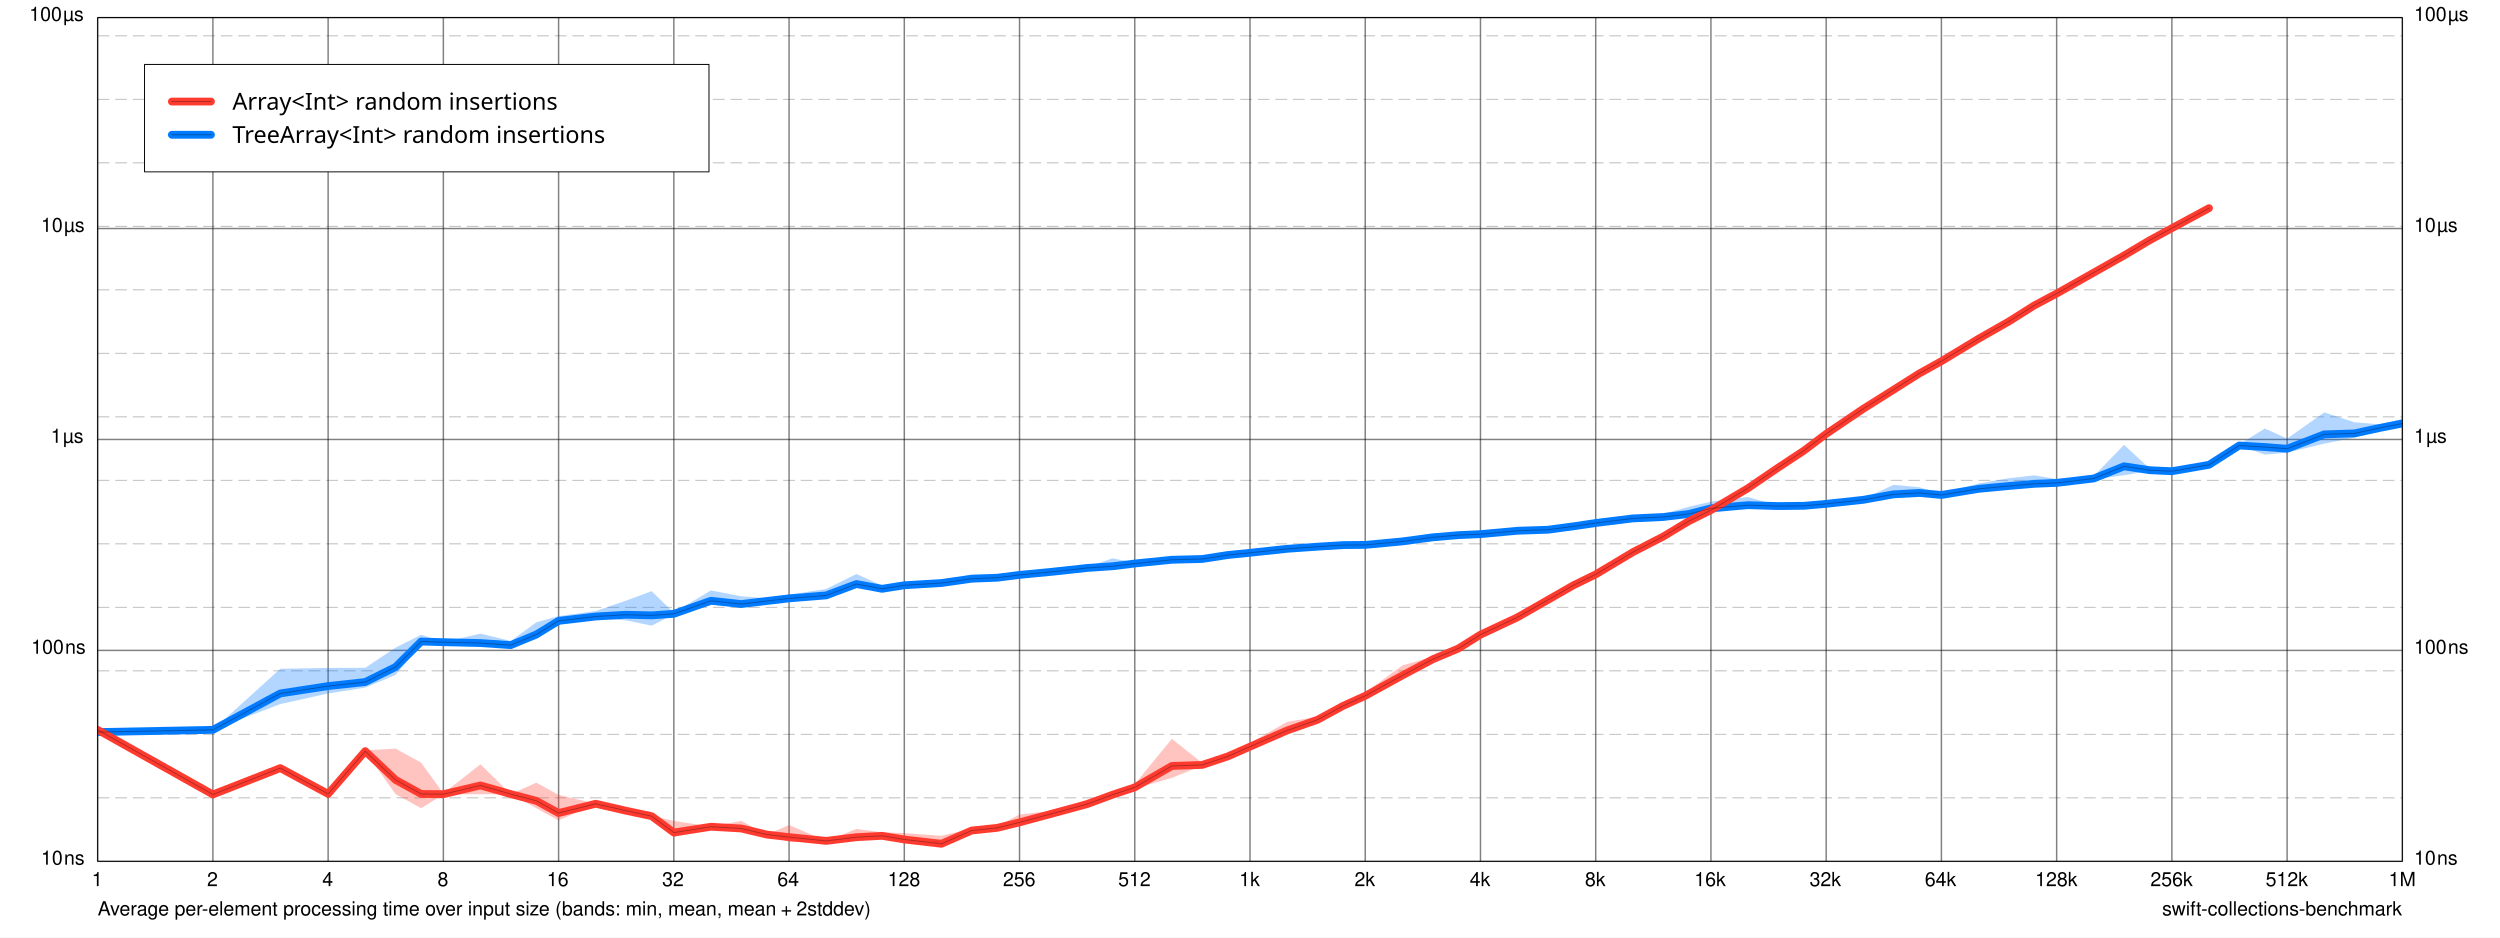
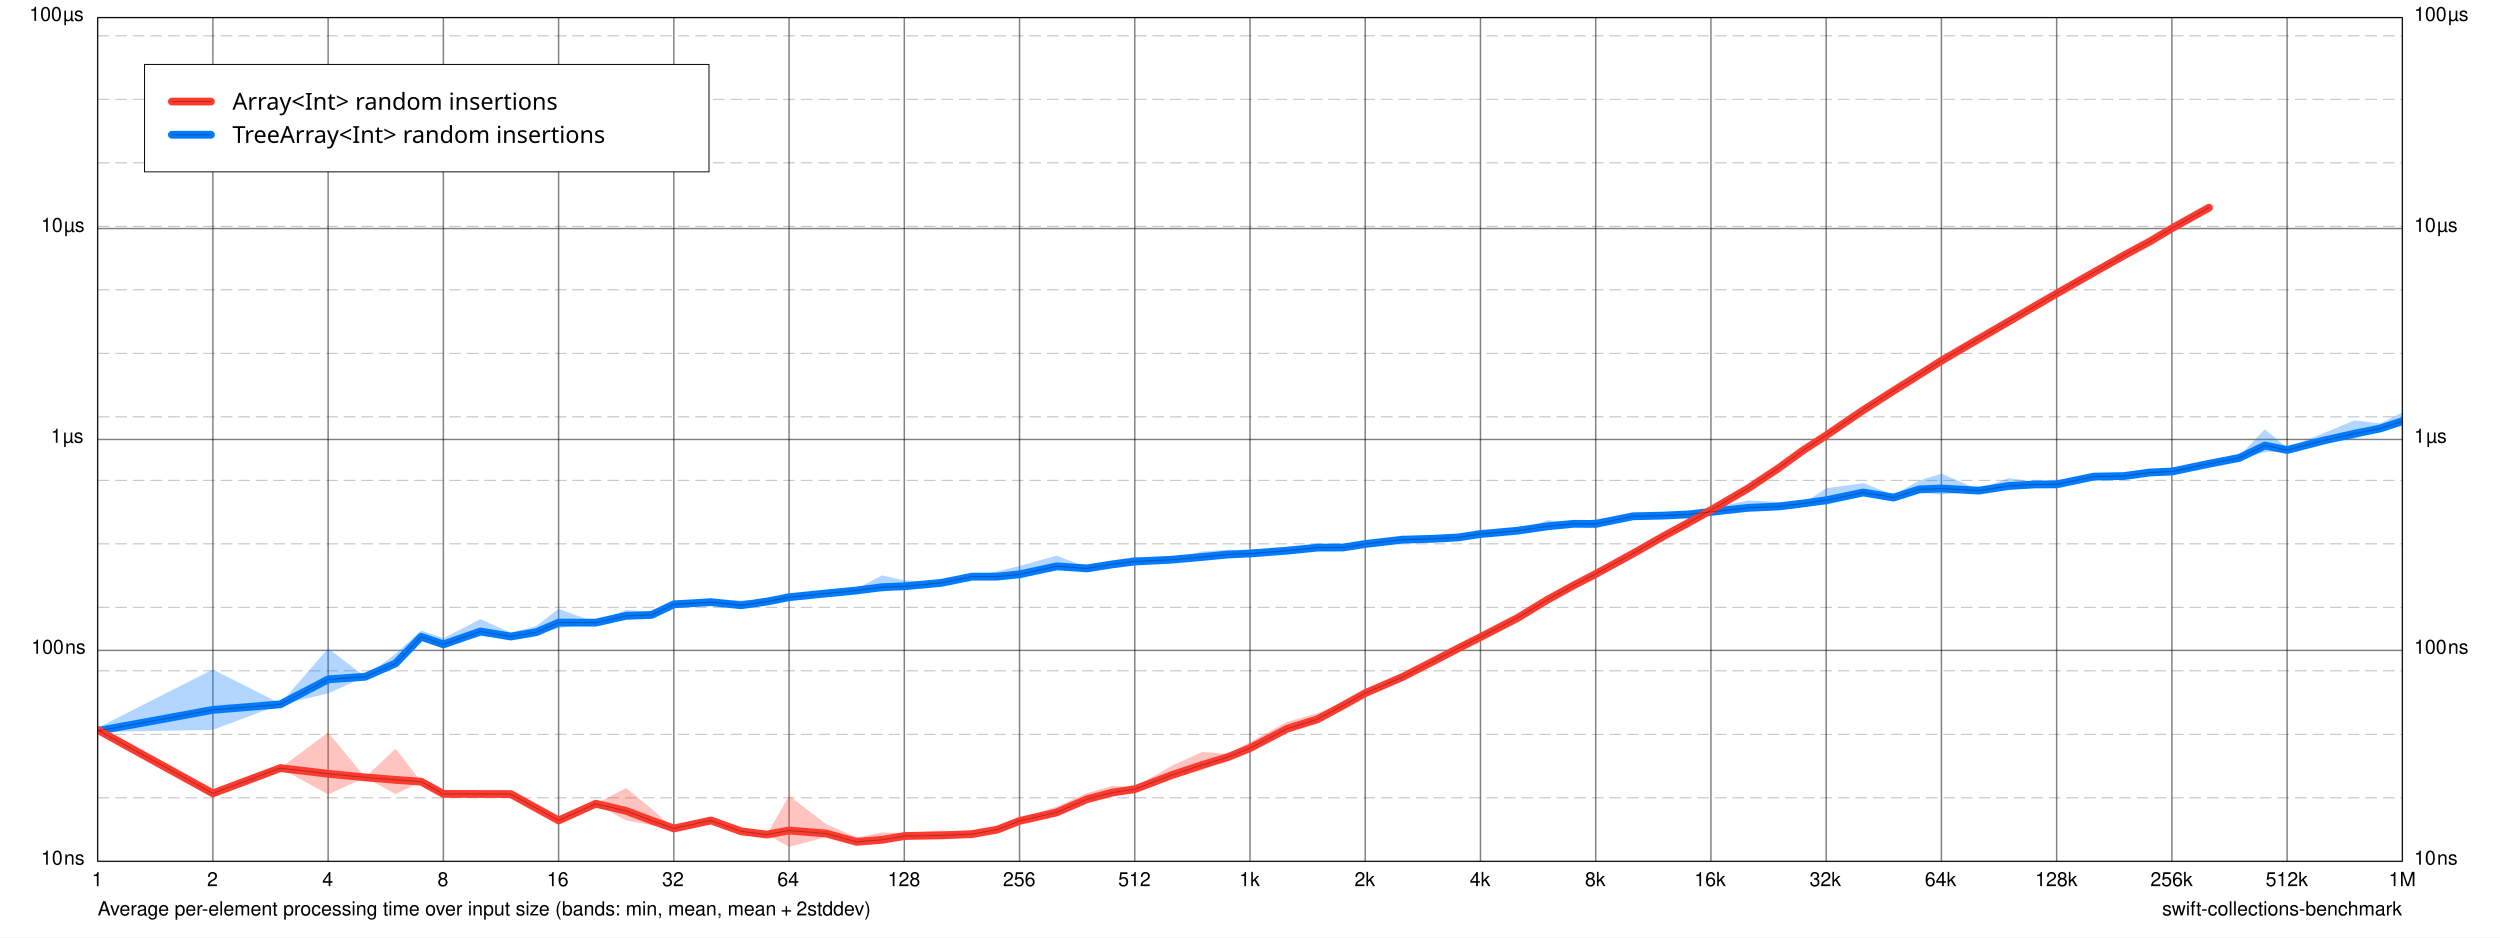
<svg xmlns="http://www.w3.org/2000/svg" xmlns:xlink="http://www.w3.org/1999/xlink" width="1280.0px" height="480.0px" viewBox="0.0 0.0 1280.0 480.0" version="1.1">
  <path d="M 0 0 L 0 480 L 1280 480 L 1280 0 z" fill="#FFFFFF" fill-opacity="1.0" stroke="none" />
  <text x="50" y="468.7" font-family="Helvetica" font-size="10" font-weight="normal" font-style="normal" fill="#000000" fill-opacity="1">Average per-element processing time over input size (bands: min, mean, mean + 2stddev)</text>
  <a xlink:href="https://github.com/apple/swift-collections-benchmark">
    <text x="1107" y="468.7" font-family="Helvetica" font-size="10" font-weight="normal" font-style="normal" fill="#000000" fill-opacity="1">swift-collections-benchmark</text>
  </a>
  <path d="M 50 9 L 50 441" fill="none" stroke-width="0.75" stroke="#000000" stroke-opacity="0.498" stroke-linecap="butt" stroke-linejoin="round" />
  <text x="47" y="453.7" font-family="Helvetica" font-size="10" font-weight="normal" font-style="normal" fill="#000000" fill-opacity="1">1</text>
  <path d="M 109 9 L 109 441" fill="none" stroke-width="0.75" stroke="#000000" stroke-opacity="0.498" stroke-linecap="butt" stroke-linejoin="round" />
  <text x="106" y="453.7" font-family="Helvetica" font-size="10" font-weight="normal" font-style="normal" fill="#000000" fill-opacity="1">2</text>
  <path d="M 168 9 L 168 441" fill="none" stroke-width="0.75" stroke="#000000" stroke-opacity="0.498" stroke-linecap="butt" stroke-linejoin="round" />
  <text x="165" y="453.7" font-family="Helvetica" font-size="10" font-weight="normal" font-style="normal" fill="#000000" fill-opacity="1">4</text>
  <path d="M 227 9 L 227 441" fill="none" stroke-width="0.75" stroke="#000000" stroke-opacity="0.498" stroke-linecap="butt" stroke-linejoin="round" />
  <text x="224" y="453.7" font-family="Helvetica" font-size="10" font-weight="normal" font-style="normal" fill="#000000" fill-opacity="1">8</text>
  <path d="M 286 9 L 286 441" fill="none" stroke-width="0.75" stroke="#000000" stroke-opacity="0.498" stroke-linecap="butt" stroke-linejoin="round" />
  <text x="280" y="453.7" font-family="Helvetica" font-size="10" font-weight="normal" font-style="normal" fill="#000000" fill-opacity="1">16</text>
  <path d="M 345 9 L 345 441" fill="none" stroke-width="0.75" stroke="#000000" stroke-opacity="0.498" stroke-linecap="butt" stroke-linejoin="round" />
  <text x="339" y="453.7" font-family="Helvetica" font-size="10" font-weight="normal" font-style="normal" fill="#000000" fill-opacity="1">32</text>
  <path d="M 404 9 L 404 441" fill="none" stroke-width="0.75" stroke="#000000" stroke-opacity="0.498" stroke-linecap="butt" stroke-linejoin="round" />
  <text x="398" y="453.7" font-family="Helvetica" font-size="10" font-weight="normal" font-style="normal" fill="#000000" fill-opacity="1">64</text>
  <path d="M 463 9 L 463 441" fill="none" stroke-width="0.75" stroke="#000000" stroke-opacity="0.498" stroke-linecap="butt" stroke-linejoin="round" />
  <text x="454.5" y="453.7" font-family="Helvetica" font-size="10" font-weight="normal" font-style="normal" fill="#000000" fill-opacity="1">128</text>
  <path d="M 522 9 L 522 441" fill="none" stroke-width="0.75" stroke="#000000" stroke-opacity="0.498" stroke-linecap="butt" stroke-linejoin="round" />
  <text x="513.5" y="453.7" font-family="Helvetica" font-size="10" font-weight="normal" font-style="normal" fill="#000000" fill-opacity="1">256</text>
  <path d="M 581 9 L 581 441" fill="none" stroke-width="0.75" stroke="#000000" stroke-opacity="0.498" stroke-linecap="butt" stroke-linejoin="round" />
  <text x="572.5" y="453.7" font-family="Helvetica" font-size="10" font-weight="normal" font-style="normal" fill="#000000" fill-opacity="1">512</text>
  <path d="M 640 9 L 640 441" fill="none" stroke-width="0.75" stroke="#000000" stroke-opacity="0.498" stroke-linecap="butt" stroke-linejoin="round" />
  <text x="634.5" y="453.7" font-family="Helvetica" font-size="10" font-weight="normal" font-style="normal" fill="#000000" fill-opacity="1">1k</text>
  <path d="M 699 9 L 699 441" fill="none" stroke-width="0.75" stroke="#000000" stroke-opacity="0.498" stroke-linecap="butt" stroke-linejoin="round" />
  <text x="693.5" y="453.7" font-family="Helvetica" font-size="10" font-weight="normal" font-style="normal" fill="#000000" fill-opacity="1">2k</text>
  <path d="M 758 9 L 758 441" fill="none" stroke-width="0.75" stroke="#000000" stroke-opacity="0.498" stroke-linecap="butt" stroke-linejoin="round" />
  <text x="752.5" y="453.7" font-family="Helvetica" font-size="10" font-weight="normal" font-style="normal" fill="#000000" fill-opacity="1">4k</text>
  <path d="M 817 9 L 817 441" fill="none" stroke-width="0.75" stroke="#000000" stroke-opacity="0.498" stroke-linecap="butt" stroke-linejoin="round" />
  <text x="811.5" y="453.7" font-family="Helvetica" font-size="10" font-weight="normal" font-style="normal" fill="#000000" fill-opacity="1">8k</text>
  <path d="M 876 9 L 876 441" fill="none" stroke-width="0.75" stroke="#000000" stroke-opacity="0.498" stroke-linecap="butt" stroke-linejoin="round" />
  <text x="867.5" y="453.7" font-family="Helvetica" font-size="10" font-weight="normal" font-style="normal" fill="#000000" fill-opacity="1">16k</text>
  <path d="M 935 9 L 935 441" fill="none" stroke-width="0.75" stroke="#000000" stroke-opacity="0.498" stroke-linecap="butt" stroke-linejoin="round" />
  <text x="926.5" y="453.7" font-family="Helvetica" font-size="10" font-weight="normal" font-style="normal" fill="#000000" fill-opacity="1">32k</text>
  <path d="M 994 9 L 994 441" fill="none" stroke-width="0.75" stroke="#000000" stroke-opacity="0.498" stroke-linecap="butt" stroke-linejoin="round" />
  <text x="985.5" y="453.7" font-family="Helvetica" font-size="10" font-weight="normal" font-style="normal" fill="#000000" fill-opacity="1">64k</text>
  <path d="M 1053 9 L 1053 441" fill="none" stroke-width="0.75" stroke="#000000" stroke-opacity="0.498" stroke-linecap="butt" stroke-linejoin="round" />
  <text x="1042" y="453.7" font-family="Helvetica" font-size="10" font-weight="normal" font-style="normal" fill="#000000" fill-opacity="1">128k</text>
  <path d="M 1112 9 L 1112 441" fill="none" stroke-width="0.75" stroke="#000000" stroke-opacity="0.498" stroke-linecap="butt" stroke-linejoin="round" />
  <text x="1101" y="453.7" font-family="Helvetica" font-size="10" font-weight="normal" font-style="normal" fill="#000000" fill-opacity="1">256k</text>
  <path d="M 1171 9 L 1171 441" fill="none" stroke-width="0.75" stroke="#000000" stroke-opacity="0.498" stroke-linecap="butt" stroke-linejoin="round" />
  <text x="1160" y="453.7" font-family="Helvetica" font-size="10" font-weight="normal" font-style="normal" fill="#000000" fill-opacity="1">512k</text>
  <path d="M 1230 9 L 1230 441" fill="none" stroke-width="0.75" stroke="#000000" stroke-opacity="0.498" stroke-linecap="butt" stroke-linejoin="round" />
  <text x="1223" y="453.7" font-family="Helvetica" font-size="10" font-weight="normal" font-style="normal" fill="#000000" fill-opacity="1">1M</text>
  <path d="M 50 441 L 1230 441" fill="none" stroke-width="0.75" stroke="#000000" stroke-opacity="0.498" stroke-linecap="butt" stroke-linejoin="round" />
  <text x="21" y="442.7" font-family="Helvetica" font-size="10" font-weight="normal" font-style="normal" fill="#000000" fill-opacity="1">10 ns</text>
  <text x="1236" y="442.7" font-family="Helvetica" font-size="10" font-weight="normal" font-style="normal" fill="#000000" fill-opacity="1">10 ns</text>
  <path d="M 50 333 L 1230 333" fill="none" stroke-width="0.75" stroke="#000000" stroke-opacity="0.498" stroke-linecap="butt" stroke-linejoin="round" />
  <text x="16" y="334.7" font-family="Helvetica" font-size="10" font-weight="normal" font-style="normal" fill="#000000" fill-opacity="1">100 ns</text>
  <text x="1236" y="334.7" font-family="Helvetica" font-size="10" font-weight="normal" font-style="normal" fill="#000000" fill-opacity="1">100 ns</text>
  <path d="M 50 225 L 1230 225" fill="none" stroke-width="0.75" stroke="#000000" stroke-opacity="0.498" stroke-linecap="butt" stroke-linejoin="round" />
  <text x="26" y="226.7" font-family="Helvetica" font-size="10" font-weight="normal" font-style="normal" fill="#000000" fill-opacity="1">1 µs</text>
  <text x="1236" y="226.7" font-family="Helvetica" font-size="10" font-weight="normal" font-style="normal" fill="#000000" fill-opacity="1">1 µs</text>
  <path d="M 50 117 L 1230 117" fill="none" stroke-width="0.75" stroke="#000000" stroke-opacity="0.498" stroke-linecap="butt" stroke-linejoin="round" />
  <text x="21" y="118.7" font-family="Helvetica" font-size="10" font-weight="normal" font-style="normal" fill="#000000" fill-opacity="1">10 µs</text>
  <text x="1236" y="118.7" font-family="Helvetica" font-size="10" font-weight="normal" font-style="normal" fill="#000000" fill-opacity="1">10 µs</text>
  <path d="M 50 9 L 1230 9" fill="none" stroke-width="0.75" stroke="#000000" stroke-opacity="0.498" stroke-linecap="butt" stroke-linejoin="round" />
  <text x="15" y="10.7" font-family="Helvetica" font-size="10" font-weight="normal" font-style="normal" fill="#000000" fill-opacity="1">100 µs</text>
  <text x="1236" y="10.7" font-family="Helvetica" font-size="10" font-weight="normal" font-style="normal" fill="#000000" fill-opacity="1">100 µs</text>
  <path d="M 50 408.49 L 1230 408.49" fill="none" stroke-width="0.5" stroke="#000000" stroke-opacity="0.259" stroke-linecap="butt" stroke-linejoin="round" stroke-dasharray="6 3" stroke-dashoffset="0" />
  <path d="M 50 375.98 L 1230 375.98" fill="none" stroke-width="0.5" stroke="#000000" stroke-opacity="0.259" stroke-linecap="butt" stroke-linejoin="round" stroke-dasharray="6 3" stroke-dashoffset="0" />
  <path d="M 50 343.47 L 1230 343.47" fill="none" stroke-width="0.5" stroke="#000000" stroke-opacity="0.259" stroke-linecap="butt" stroke-linejoin="round" stroke-dasharray="6 3" stroke-dashoffset="0" />
  <path d="M 50 310.96 L 1230 310.96" fill="none" stroke-width="0.5" stroke="#000000" stroke-opacity="0.259" stroke-linecap="butt" stroke-linejoin="round" stroke-dasharray="6 3" stroke-dashoffset="0" />
  <path d="M 50 278.44 L 1230 278.44" fill="none" stroke-width="0.5" stroke="#000000" stroke-opacity="0.259" stroke-linecap="butt" stroke-linejoin="round" stroke-dasharray="6 3" stroke-dashoffset="0" />
  <path d="M 50 245.93 L 1230 245.93" fill="none" stroke-width="0.5" stroke="#000000" stroke-opacity="0.259" stroke-linecap="butt" stroke-linejoin="round" stroke-dasharray="6 3" stroke-dashoffset="0" />
  <path d="M 50 213.42 L 1230 213.42" fill="none" stroke-width="0.5" stroke="#000000" stroke-opacity="0.259" stroke-linecap="butt" stroke-linejoin="round" stroke-dasharray="6 3" stroke-dashoffset="0" />
  <path d="M 50 180.91 L 1230 180.91" fill="none" stroke-width="0.5" stroke="#000000" stroke-opacity="0.259" stroke-linecap="butt" stroke-linejoin="round" stroke-dasharray="6 3" stroke-dashoffset="0" />
  <path d="M 50 148.4 L 1230 148.4" fill="none" stroke-width="0.5" stroke="#000000" stroke-opacity="0.259" stroke-linecap="butt" stroke-linejoin="round" stroke-dasharray="6 3" stroke-dashoffset="0" />
  <path d="M 50 115.89 L 1230 115.89" fill="none" stroke-width="0.5" stroke="#000000" stroke-opacity="0.259" stroke-linecap="butt" stroke-linejoin="round" stroke-dasharray="6 3" stroke-dashoffset="0" />
  <path d="M 50 83.376 L 1230 83.376" fill="none" stroke-width="0.5" stroke="#000000" stroke-opacity="0.259" stroke-linecap="butt" stroke-linejoin="round" stroke-dasharray="6 3" stroke-dashoffset="0" />
  <path d="M 50 50.865 L 1230 50.865" fill="none" stroke-width="0.5" stroke="#000000" stroke-opacity="0.259" stroke-linecap="butt" stroke-linejoin="round" stroke-dasharray="6 3" stroke-dashoffset="0" />
  <path d="M 50 18.354 L 1230 18.354" fill="none" stroke-width="0.5" stroke="#000000" stroke-opacity="0.259" stroke-linecap="butt" stroke-linejoin="round" stroke-dasharray="6 3" stroke-dashoffset="0" />
  <path d="M 74 33 L 74 88 L 363 88 L 363 33 z" fill="#FFFFFF" fill-opacity="1.0" stroke="none" />
  <clipPath id="clip-0">
    <path d="M 50 9 L 50 441 L 1230 441 L 1230 9 z" />
  </clipPath>
  <g clip-path="url(#clip-0)">
-     <path d="M 50 374.82L 109 373.69L 143.51 342.41L 168 341.97L 186.99 341.92L 202.51 331.62L 215.63 324.99L 227 328.8L 245.99 324.41L 261.51 328.16L 274.63 318.61L 286 315.45L 304.99 312.87L 320.51 307.53L 333.63 302.69L 345 313.7L 363.99 302.29L 379.51 305.3L 392.63 306.28L 404 304.45L 422.99 301.55L 438.51 293.87L 451.63 299.86L 463 299.33L 481.99 296.89L 497.51 294.22L 510.63 294.2L 522 293.93L 540.99 290.56L 556.51 290.34L 569.63 285.86L 581 288.06L 599.99 286.31L 615.51 285.02L 628.63 283.47L 640 282.03L 658.99 280.47L 674.51 278.86L 687.63 277.8L 699 277.96L 717.99 275.74L 733.51 274.77L 746.63 273.15L 758 271.64L 776.99 270.47L 792.51 269.96L 805.63 269.29L 817 267.5L 835.99 264.63L 851.51 263.1L 864.63 259.49L 876 256.84L 894.99 254.48L 910.51 258.87L 923.63 258.65L 935 257.27L 953.99 255.44L 969.51 248.23L 982.63 249.46L 994 252.83L 1013 247.55L 1028.5 244.85L 1041.6 243.38L 1053 245.24L 1072 243.79L 1087.5 227.75L 1100.6 239.86L 1112 240.79L 1131 237.51L 1146.5 227.57L 1159.6 219.4L 1171 224.57L 1190 211.14L 1205.5 216.23L 1218.6 217.28L 1230 214.52L 1230 217.67L 1218.6 219.72L 1205.5 224.08L 1190 227.13L 1171 231.74L 1159.6 232.75L 1146.5 228.28L 1131 238.16L 1112 241.45L 1100.6 241.05L 1087.5 243.34L 1072 245.4L 1053 247.96L 1041.6 249.35L 1028.5 250.33L 1013 251.29L 994 253.64L 982.63 253.46L 969.51 254.95L 953.99 256.08L 935 258.22L 923.63 259.08L 910.51 259.19L 894.99 260.21L 876 261.58L 864.63 264.54L 851.51 265.29L 835.99 265.72L 817 267.88L 805.63 269.53L 792.51 271.69L 776.99 272.2L 758 274.15L 746.63 274.29L 733.51 275.23L 717.99 277.74L 699 279.35L 687.63 279.56L 674.51 280.27L 658.99 281.17L 640 283.39L 628.63 284.41L 615.51 286.63L 599.99 286.7L 581 288.68L 569.63 291.44L 556.51 290.97L 540.99 293.23L 522 294.5L 510.63 296.37L 497.51 297.04L 481.99 299.11L 463 299.76L 451.63 302.05L 438.51 300.98L 422.99 306.06L 404 307.07L 392.63 308.21L 379.51 310.78L 363.99 309.63L 345 314.47L 333.63 320.36L 320.51 317.6L 304.99 316.67L 286 318.77L 274.63 327.24L 261.51 331.09L 245.99 331.07L 227 328.8L 215.63 329.76L 202.51 345.56L 186.99 352.06L 168 355.04L 143.51 360.48L 109 373.69L 50 374.82" fill="#007AFF" fill-opacity="0.302" stroke="none" />
-     <path d="M 50 373.69L 109 405.19L 143.51 393.27L 168 405.69L 186.99 384.18L 202.51 383.28L 215.63 390.51L 227 406.22L 245.99 391.32L 261.51 406.57L 274.63 400.73L 286 406.99L 304.99 411.52L 320.51 415.09L 333.63 417.72L 345 420.31L 363.99 423.18L 379.51 420.29L 392.63 427.3L 404 422.43L 422.99 430.53L 438.51 424.43L 451.63 426.14L 463 426.55L 481.99 427.93L 497.51 424.23L 510.63 422.99L 522 417.01L 540.99 414.95L 556.51 409.47L 569.63 405.42L 581 401.47L 599.99 378.29L 615.51 390.64L 628.63 387.08L 640 380.39L 658.99 369.61L 674.51 366.95L 687.63 359.56L 699 354.58L 717.99 340.75L 733.51 336.21L 746.63 331.03L 758 323.4L 776.99 315.37L 792.51 306.01L 805.63 299.31L 817 292.66L 835.99 281.58L 851.51 274.33L 864.63 264.49L 876 260.12L 894.99 249.8L 910.51 239.09L 923.63 230.4L 935 220.23L 953.99 207.16L 969.51 198.27L 982.63 190.44L 994 184.54L 1013 173.11L 1028.5 164.4L 1041.6 155.51L 1053 149.81L 1072 138.89L 1087.5 129.97L 1100.6 122.61L 1112 116.31L 1131 106.58L 1131 106.58L 1112 117.01L 1100.6 123.17L 1087.5 131.11L 1072 139.82L 1053 150.47L 1041.6 156.65L 1028.5 164.69L 1013 173.56L 994 185.07L 982.63 191.52L 969.51 200L 953.99 210.08L 935 222.82L 923.63 230.82L 910.51 239.45L 894.99 250.01L 876 261.56L 864.63 267.68L 851.51 274.88L 835.99 283.13L 817 294.59L 805.63 299.75L 792.51 307.57L 776.99 316.26L 758 325.5L 746.63 332.41L 733.51 338.06L 717.99 347.76L 699 356.87L 687.63 362.09L 674.51 369.11L 658.99 375.67L 640 382.96L 628.63 387.35L 615.51 391.99L 599.99 398.27L 581 403.73L 569.63 407.42L 556.51 412.56L 540.99 416.31L 522 422.58L 510.63 424.15L 497.51 425.59L 481.99 433.56L 463 431.03L 451.63 428.6L 438.51 430.22L 422.99 430.53L 404 431.01L 392.63 427.3L 379.51 425.64L 363.99 423.33L 345 428.58L 333.63 417.92L 320.51 415.09L 304.99 411.52L 286 420.07L 274.63 413.8L 261.51 406.57L 245.99 406.65L 227 406.76L 215.63 413.8L 202.51 406.57L 186.99 384.72L 168 406.76L 143.51 393.27L 109 407.33L 50 373.69" fill="#FF3B30" fill-opacity="0.302" stroke="none" />
-     <path d="M 50 374.82L 109 373.69L 143.51 355.04L 168 351.26L 186.99 349.2L 202.51 341.5L 215.63 328.47L 227 328.8L 245.99 329.24L 261.51 330.3L 274.63 324.83L 286 317.88L 304.99 315.65L 320.51 314.75L 333.63 315.07L 345 314.27L 363.99 307.6L 379.51 309.28L 392.63 307.7L 404 306.37L 422.99 304.84L 438.51 299.02L 451.63 301.47L 463 299.65L 481.99 298.52L 497.51 296.29L 510.63 295.79L 522 294.35L 540.99 292.52L 556.51 290.8L 569.63 289.92L 581 288.52L 599.99 286.6L 615.51 286.2L 628.63 284.17L 640 283.03L 658.99 280.99L 674.51 279.9L 687.63 279.09L 699 278.98L 717.99 277.21L 733.51 275.11L 746.63 273.99L 758 273.48L 776.99 271.74L 792.51 271.23L 805.63 269.47L 817 267.78L 835.99 265.43L 851.51 264.71L 864.63 263.17L 876 260.29L 894.99 258.65L 910.51 259.11L 923.63 258.97L 935 257.97L 953.99 255.91L 969.51 253.1L 982.63 252.39L 994 253.43L 1013 250.29L 1028.5 248.83L 1041.6 247.71L 1053 247.24L 1072 244.98L 1087.5 238.75L 1100.6 240.74L 1112 241.27L 1131 237.99L 1146.5 228.1L 1159.6 228.88L 1171 229.76L 1190 222.4L 1205.5 221.9L 1218.6 219.07L 1230 216.82" fill="none" stroke-width="4" stroke="#007AFF" stroke-opacity="1" stroke-linecap="round" stroke-linejoin="round" />
-     <path d="M 50 373.69L 109 406.76L 143.51 393.27L 168 406.48L 186.99 384.58L 202.51 399.29L 215.63 406.52L 227 406.62L 245.99 402.14L 261.51 406.57L 274.63 410.02L 286 416.28L 304.99 411.52L 320.51 415.09L 333.63 417.87L 345 426.28L 363.99 423.29L 379.51 424.18L 392.63 427.3L 404 428.61L 422.99 430.53L 438.51 428.64L 451.63 427.94L 463 429.82L 481.99 432.02L 497.51 425.23L 510.63 423.85L 522 421.06L 540.99 415.95L 556.51 411.73L 569.63 406.89L 581 403.13L 599.99 392.17L 615.51 391.64L 628.63 387.28L 640 382.28L 658.99 374.01L 674.51 368.54L 687.63 361.42L 699 356.26L 717.99 345.83L 733.51 337.57L 746.63 332.05L 758 324.94L 776.99 316.03L 792.51 307.15L 805.63 299.64L 817 294.08L 835.99 282.72L 851.51 274.74L 864.63 266.83L 876 261.18L 894.99 249.95L 910.51 239.36L 923.63 230.71L 935 222.13L 953.99 209.3L 969.51 199.54L 982.63 191.24L 994 184.93L 1013 173.44L 1028.5 164.61L 1041.6 156.35L 1053 150.3L 1072 139.57L 1087.5 130.81L 1100.6 123.02L 1112 116.82L 1131 106.58" fill="none" stroke-width="4" stroke="#FF3B30" stroke-opacity="1" stroke-linecap="round" stroke-linejoin="round" />
-     <path d="M 50 374.82L 109 373.69L 143.51 355.04L 168 351.26L 186.99 349.2L 202.51 341.5L 215.63 328.47L 227 328.8L 245.99 329.24L 261.51 330.3L 274.63 324.83L 286 317.88L 304.99 315.65L 320.51 314.75L 333.63 315.07L 345 314.27L 363.99 307.6L 379.51 309.28L 392.63 307.7L 404 306.37L 422.99 304.84L 438.51 299.02L 451.63 301.47L 463 299.65L 481.99 298.52L 497.51 296.29L 510.63 295.79L 522 294.35L 540.99 292.52L 556.51 290.8L 569.63 289.92L 581 288.52L 599.99 286.6L 615.51 286.2L 628.63 284.17L 640 283.03L 658.99 280.99L 674.51 279.9L 687.63 279.09L 699 278.98L 717.99 277.21L 733.51 275.11L 746.63 273.99L 758 273.48L 776.99 271.74L 792.51 271.23L 805.63 269.47L 817 267.78L 835.99 265.43L 851.51 264.71L 864.63 263.17L 876 260.29L 894.99 258.65L 910.51 259.11L 923.63 258.97L 935 257.97L 953.99 255.91L 969.51 253.1L 982.63 252.39L 994 253.43L 1013 250.29L 1028.5 248.83L 1041.6 247.71L 1053 247.24L 1072 244.98L 1087.5 238.75L 1100.6 240.74L 1112 241.27L 1131 237.99L 1146.5 228.1L 1159.6 228.88L 1171 229.76L 1190 222.4L 1205.5 221.9L 1218.6 219.07L 1230 216.82" fill="none" stroke-width="0.5" stroke="#000000" stroke-opacity="0.302" stroke-linecap="round" stroke-linejoin="round" />
-     <path d="M 50 373.69L 109 406.76L 143.51 393.27L 168 406.48L 186.99 384.58L 202.51 399.29L 215.63 406.52L 227 406.62L 245.99 402.14L 261.51 406.57L 274.63 410.02L 286 416.28L 304.99 411.52L 320.51 415.09L 333.63 417.87L 345 426.28L 363.99 423.29L 379.51 424.18L 392.63 427.3L 404 428.61L 422.99 430.53L 438.51 428.64L 451.63 427.94L 463 429.82L 481.99 432.02L 497.51 425.23L 510.63 423.85L 522 421.06L 540.99 415.95L 556.51 411.73L 569.63 406.89L 581 403.13L 599.99 392.17L 615.51 391.64L 628.63 387.28L 640 382.28L 658.99 374.01L 674.51 368.54L 687.63 361.42L 699 356.26L 717.99 345.83L 733.51 337.57L 746.63 332.05L 758 324.94L 776.99 316.03L 792.51 307.15L 805.63 299.64L 817 294.08L 835.99 282.72L 851.51 274.74L 864.63 266.83L 876 261.18L 894.99 249.95L 910.51 239.36L 923.63 230.71L 935 222.13L 953.99 209.3L 969.51 199.54L 982.63 191.24L 994 184.93L 1013 173.44L 1028.5 164.61L 1041.6 156.35L 1053 150.3L 1072 139.57L 1087.5 130.81L 1100.6 123.02L 1112 116.82L 1131 106.58" fill="none" stroke-width="0.5" stroke="#000000" stroke-opacity="0.302" stroke-linecap="round" stroke-linejoin="round" />
+     <path d="M 50 372.68L 109 342.74L 143.51 360.22L 168 331.97L 186.99 346.49L 202.51 334.71L 215.63 322.78L 227 326.78L 245.99 317.01L 261.51 323.95L 274.63 320.54L 286 311.68L 304.99 318.75L 320.51 312.23L 333.63 313.5L 345 308.38L 363.99 307.1L 379.51 307.5L 392.63 306.86L 404 305.52L 422.99 303.29L 438.51 301.45L 451.63 294.6L 463 297.17L 481.99 297.85L 497.51 294.8L 510.63 292.54L 522 289.78L 540.99 284.47L 556.51 290.52L 569.63 286.94L 581 285.13L 599.99 286.2L 615.51 282.4L 628.63 281.47L 640 283.07L 658.99 281.84L 674.51 279.51L 687.63 280.07L 699 277.8L 717.99 274.28L 733.51 275.79L 746.63 274.8L 758 272.88L 776.99 271.53L 792.51 266.32L 805.63 267.65L 817 265.79L 835.99 263.18L 851.51 263.9L 864.63 262.05L 876 260.18L 894.99 256.25L 910.51 257.05L 923.63 257.58L 935 249.97L 953.99 247.4L 969.51 253.29L 982.63 246.05L 994 242.46L 1013 250.65L 1028.5 244.79L 1041.6 246.7L 1053 247.63L 1072 242.14L 1087.5 242.57L 1100.6 241.03L 1112 240.53L 1131 236.36L 1146.5 233.43L 1159.6 219.79L 1171 229.32L 1190 221.63L 1205.5 215.21L 1218.6 216.82L 1230 211.16L 1230 217.39L 1218.6 220.35L 1205.5 224.7L 1190 226.93L 1171 230.79L 1159.6 231.48L 1146.5 234.8L 1131 237.84L 1112 241.74L 1100.6 242.24L 1087.5 244.15L 1072 244.71L 1053 248.11L 1041.6 248.52L 1028.5 250.34L 1013 251.41L 994 253.15L 982.63 252.28L 969.51 255.31L 953.99 253.94L 935 258.48L 923.63 257.74L 910.51 260.16L 894.99 261.42L 876 262.76L 864.63 263.83L 851.51 264.03L 835.99 264.75L 817 269.15L 805.63 268.38L 792.51 270.6L 776.99 271.79L 758 273.61L 746.63 275.3L 733.51 275.88L 717.99 277.07L 699 278.77L 687.63 280.41L 674.51 280.68L 658.99 281.99L 640 283.5L 628.63 284.82L 615.51 286.19L 599.99 286.68L 581 288.37L 569.63 289.67L 556.51 291.2L 540.99 292.07L 522 295.66L 510.63 296.21L 497.51 295.41L 481.99 298.63L 463 301.29L 451.63 302.96L 438.51 302.66L 422.99 304.04L 404 305.86L 392.63 308.42L 379.51 310.78L 363.99 308.74L 345 309.78L 333.63 315.31L 320.51 316.43L 304.99 318.79L 286 321.56L 274.63 324.81L 261.51 326.61L 245.99 325.76L 227 331.1L 215.63 327.21L 202.51 341.55L 186.99 346.49L 168 355.04L 143.51 360.76L 109 373.69L 50 374.82" fill="#007AFF" fill-opacity="0.302" stroke="none" />
+     <path d="M 50 373.69L 109 406.2L 143.51 393.27L 168 374.99L 186.99 398.02L 202.51 383.28L 215.63 400.22L 227 406.48L 245.99 406.22L 261.51 406.57L 274.63 413.8L 286 420.07L 304.99 411.52L 320.51 403.5L 333.63 414.14L 345 424.18L 363.99 420.07L 379.51 425.64L 392.63 427.3L 404 407.44L 422.99 421.95L 438.51 428.79L 451.63 426.25L 463 426.45L 481.99 425.18L 497.51 427.05L 510.63 423.03L 522 419.62L 540.99 413.01L 556.51 406.03L 569.63 402.38L 581 403.1L 599.99 392.02L 615.51 385.01L 628.63 386.01L 640 379.93L 658.99 369.6L 674.51 365.09L 687.63 360.63L 699 354.12L 717.99 345.65L 733.51 338.63L 746.63 329.78L 758 325.8L 776.99 315.33L 792.51 306.41L 805.63 299.48L 817 293.81L 835.99 282.37L 851.51 273.9L 864.63 267.2L 876 260.48L 894.99 249.64L 910.51 239.45L 923.63 229.77L 935 222.79L 953.99 209.87L 969.51 199.58L 982.63 191.35L 994 184.37L 1013 173.45L 1028.5 164.35L 1041.6 156.57L 1053 149.95L 1072 139.25L 1087.5 130.13L 1100.6 123.55L 1112 115.63L 1131 106.33L 1131 106.33L 1112 117.32L 1100.6 123.75L 1087.5 130.95L 1072 139.56L 1053 150.44L 1041.6 157.04L 1028.5 164.67L 1013 173.62L 994 184.82L 982.63 192.07L 969.51 200.25L 953.99 210.03L 935 222.95L 923.63 230.44L 910.51 239.89L 894.99 250.2L 876 261.41L 864.63 267.69L 851.51 274.92L 835.99 283.88L 817 293.87L 805.63 299.85L 792.51 307.11L 776.99 316.77L 758 326.33L 746.63 332.71L 733.51 338.76L 717.99 347.03L 699 355.14L 687.63 361.43L 674.51 369.44L 658.99 374.43L 640 384.2L 628.63 388.26L 615.51 394.29L 599.99 398.64L 581 404.43L 569.63 406.99L 556.51 410.39L 540.99 417.04L 522 420.56L 510.63 425.38L 497.51 427.09L 481.99 428.63L 463 428.61L 451.63 431.38L 438.51 431.84L 422.99 428.6L 404 433.56L 392.63 427.3L 379.51 425.64L 363.99 420.07L 345 424.18L 333.63 422.43L 320.51 420.07L 304.99 411.52L 286 420.07L 274.63 413.8L 261.51 406.57L 245.99 406.65L 227 406.48L 215.63 400.22L 202.51 406.57L 186.99 398.02L 168 406.76L 143.51 393.27L 109 406.2L 50 373.69" fill="#FF3B30" fill-opacity="0.302" stroke="none" />
+     <path d="M 50 374.25L 109 363.45L 143.51 360.62L 168 347.84L 186.99 346.49L 202.51 339.67L 215.63 326.01L 227 329.94L 245.99 323.31L 261.51 325.9L 274.63 323.66L 286 318.77L 304.99 318.78L 320.51 315.3L 333.63 314.83L 345 309.41L 363.99 308.31L 379.51 309.9L 392.63 308.01L 404 305.77L 422.99 303.84L 438.51 302.34L 451.63 300.63L 463 300.18L 481.99 298.43L 497.51 295.25L 510.63 295.22L 522 294.05L 540.99 289.96L 556.51 291.02L 569.63 288.94L 581 287.5L 599.99 286.55L 615.51 285.17L 628.63 283.92L 640 283.38L 658.99 281.95L 674.51 280.37L 687.63 280.32L 699 278.52L 717.99 276.32L 733.51 275.86L 746.63 275.17L 758 273.42L 776.99 271.72L 792.51 269.44L 805.63 268.19L 817 268.25L 835.99 264.34L 851.51 263.99L 864.63 263.36L 876 262.07L 894.99 260.01L 910.51 259.32L 923.63 257.7L 935 256.11L 953.99 252.15L 969.51 254.77L 982.63 250.57L 994 250.11L 1013 251.21L 1028.5 248.82L 1041.6 248.04L 1053 247.99L 1072 244.03L 1087.5 243.74L 1100.6 241.93L 1112 241.42L 1131 237.45L 1146.5 234.44L 1159.6 228.13L 1171 230.4L 1190 225.49L 1205.5 222.03L 1218.6 219.4L 1230 215.68" fill="none" stroke-width="4" stroke="#007AFF" stroke-opacity="1" stroke-linecap="round" stroke-linejoin="round" />
+     <path d="M 50 373.69L 109 406.2L 143.51 393.27L 168 396.18L 186.99 398.02L 202.51 399.29L 215.63 400.22L 227 406.48L 245.99 406.54L 261.51 406.57L 274.63 413.8L 286 420.07L 304.99 411.52L 320.51 415.14L 333.63 420.12L 345 424.18L 363.99 420.07L 379.51 425.64L 392.63 427.3L 404 425.22L 422.99 426.77L 438.51 431.02L 451.63 429.98L 463 428.04L 481.99 427.7L 497.51 427.08L 510.63 424.76L 522 420.31L 540.99 415.96L 556.51 409.21L 569.63 405.74L 581 404.08L 599.99 396.82L 615.51 391.68L 628.63 387.66L 640 383.05L 658.99 373.12L 674.51 368.27L 687.63 361.22L 699 354.87L 717.99 346.66L 733.51 338.73L 746.63 331.93L 758 326.19L 776.99 316.39L 792.51 306.93L 805.63 299.75L 817 293.85L 835.99 283.48L 851.51 274.65L 864.63 267.56L 876 261.17L 894.99 250.06L 910.51 239.77L 923.63 230.26L 935 222.91L 953.99 209.99L 969.51 200.07L 982.63 191.88L 994 184.7L 1013 173.58L 1028.5 164.59L 1041.6 156.92L 1053 150.31L 1072 139.48L 1087.5 130.74L 1100.6 123.7L 1112 116.88L 1131 106.33" fill="none" stroke-width="4" stroke="#FF3B30" stroke-opacity="1" stroke-linecap="round" stroke-linejoin="round" />
+     <path d="M 50 374.25L 109 363.45L 143.51 360.62L 168 347.84L 186.99 346.49L 202.51 339.67L 215.63 326.01L 227 329.94L 245.99 323.31L 261.51 325.9L 274.63 323.66L 286 318.77L 304.99 318.78L 320.51 315.3L 333.63 314.83L 345 309.41L 363.99 308.31L 379.51 309.9L 392.63 308.01L 404 305.77L 422.99 303.84L 438.51 302.34L 451.63 300.63L 463 300.18L 481.99 298.43L 497.51 295.25L 510.63 295.22L 522 294.05L 540.99 289.96L 556.51 291.02L 569.63 288.94L 581 287.5L 599.99 286.55L 615.51 285.17L 628.63 283.92L 640 283.38L 658.99 281.95L 674.51 280.37L 687.63 280.32L 699 278.52L 717.99 276.32L 733.51 275.86L 746.63 275.17L 758 273.42L 776.99 271.72L 792.51 269.44L 805.63 268.19L 817 268.25L 835.99 264.34L 851.51 263.99L 864.63 263.36L 876 262.07L 894.99 260.01L 910.51 259.32L 923.63 257.7L 935 256.11L 953.99 252.15L 969.51 254.77L 982.63 250.57L 994 250.11L 1013 251.21L 1028.5 248.82L 1041.6 248.04L 1053 247.99L 1072 244.03L 1087.5 243.74L 1100.6 241.93L 1112 241.42L 1131 237.45L 1146.5 234.44L 1159.6 228.13L 1171 230.4L 1190 225.49L 1205.5 222.03L 1218.6 219.4L 1230 215.68" fill="none" stroke-width="0.5" stroke="#000000" stroke-opacity="0.302" stroke-linecap="round" stroke-linejoin="round" />
+     <path d="M 50 373.69L 109 406.2L 143.51 393.27L 168 396.18L 186.99 398.02L 202.51 399.29L 215.63 400.22L 227 406.48L 245.99 406.54L 261.51 406.57L 274.63 413.8L 286 420.07L 304.99 411.52L 320.51 415.14L 333.63 420.12L 345 424.18L 363.99 420.07L 379.51 425.64L 392.63 427.3L 404 425.22L 422.99 426.77L 438.51 431.02L 451.63 429.98L 463 428.04L 481.99 427.7L 497.51 427.08L 510.63 424.76L 522 420.31L 540.99 415.96L 556.51 409.21L 569.63 405.74L 581 404.08L 599.99 396.82L 615.51 391.68L 628.63 387.66L 640 383.05L 658.99 373.12L 674.51 368.27L 687.63 361.22L 699 354.87L 717.99 346.66L 733.51 338.73L 746.63 331.93L 758 326.19L 776.99 316.39L 792.51 306.93L 805.63 299.75L 817 293.85L 835.99 283.48L 851.51 274.65L 864.63 267.56L 876 261.17L 894.99 250.06L 910.51 239.77L 923.63 230.26L 935 222.91L 953.99 209.99L 969.51 200.07L 982.63 191.88L 994 184.7L 1013 173.58L 1028.5 164.59L 1041.6 156.92L 1053 150.31L 1072 139.48L 1087.5 130.74L 1100.6 123.7L 1112 116.88L 1131 106.33" fill="none" stroke-width="0.5" stroke="#000000" stroke-opacity="0.302" stroke-linecap="round" stroke-linejoin="round" />
  </g>
  <path d="M 74 33 L 74 88 L 363 88 L 363 33 z" fill="#FFFFFF" fill-opacity="0.702" stroke-width="0.5" stroke="#000000" stroke-opacity="1" stroke-linecap="round" stroke-linejoin="round" />
  <path d="M 88 52 L 108 52" fill="none" stroke-width="4" stroke="#FF3B30" stroke-opacity="1" stroke-linecap="round" stroke-linejoin="round" />
  <path d="M 88 52 L 108 52" fill="none" stroke-width="0.5" stroke="#000000" stroke-opacity="0.302" stroke-linecap="round" stroke-linejoin="round" />
  <text x="119" y="56.17" font-family="Menlo" font-size="12" font-weight="normal" font-style="normal" fill="#000000" fill-opacity="1">Array&lt;Int&gt; random insertions</text>
  <path d="M 88 69 L 108 69" fill="none" stroke-width="4" stroke="#007AFF" stroke-opacity="1" stroke-linecap="round" stroke-linejoin="round" />
  <path d="M 88 69 L 108 69" fill="none" stroke-width="0.5" stroke="#000000" stroke-opacity="0.302" stroke-linecap="round" stroke-linejoin="round" />
  <text x="119" y="73.17" font-family="Menlo" font-size="12" font-weight="normal" font-style="normal" fill="#000000" fill-opacity="1">TreeArray&lt;Int&gt; random insertions</text>
  <path d="M 50 9 L 50 441 L 1230 441 L 1230 9 z" fill="none" stroke-width="0.5" stroke="#000000" stroke-opacity="1" stroke-linecap="round" stroke-linejoin="round" />
</svg>
